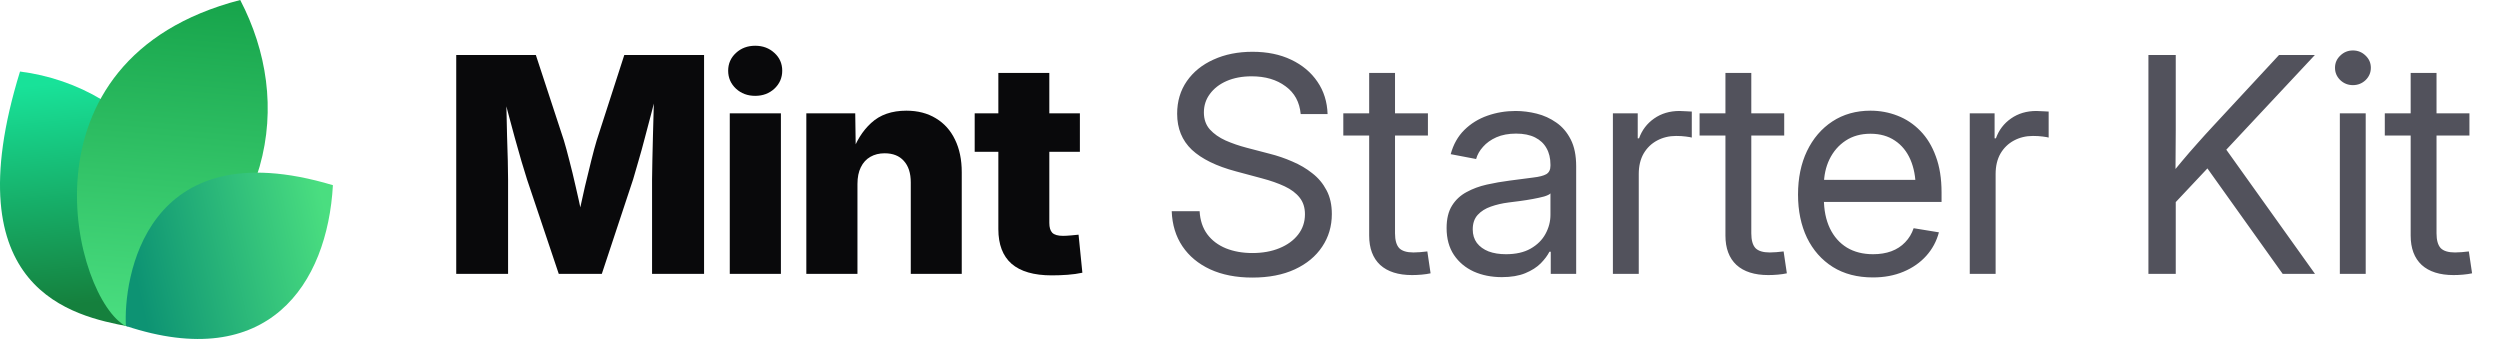
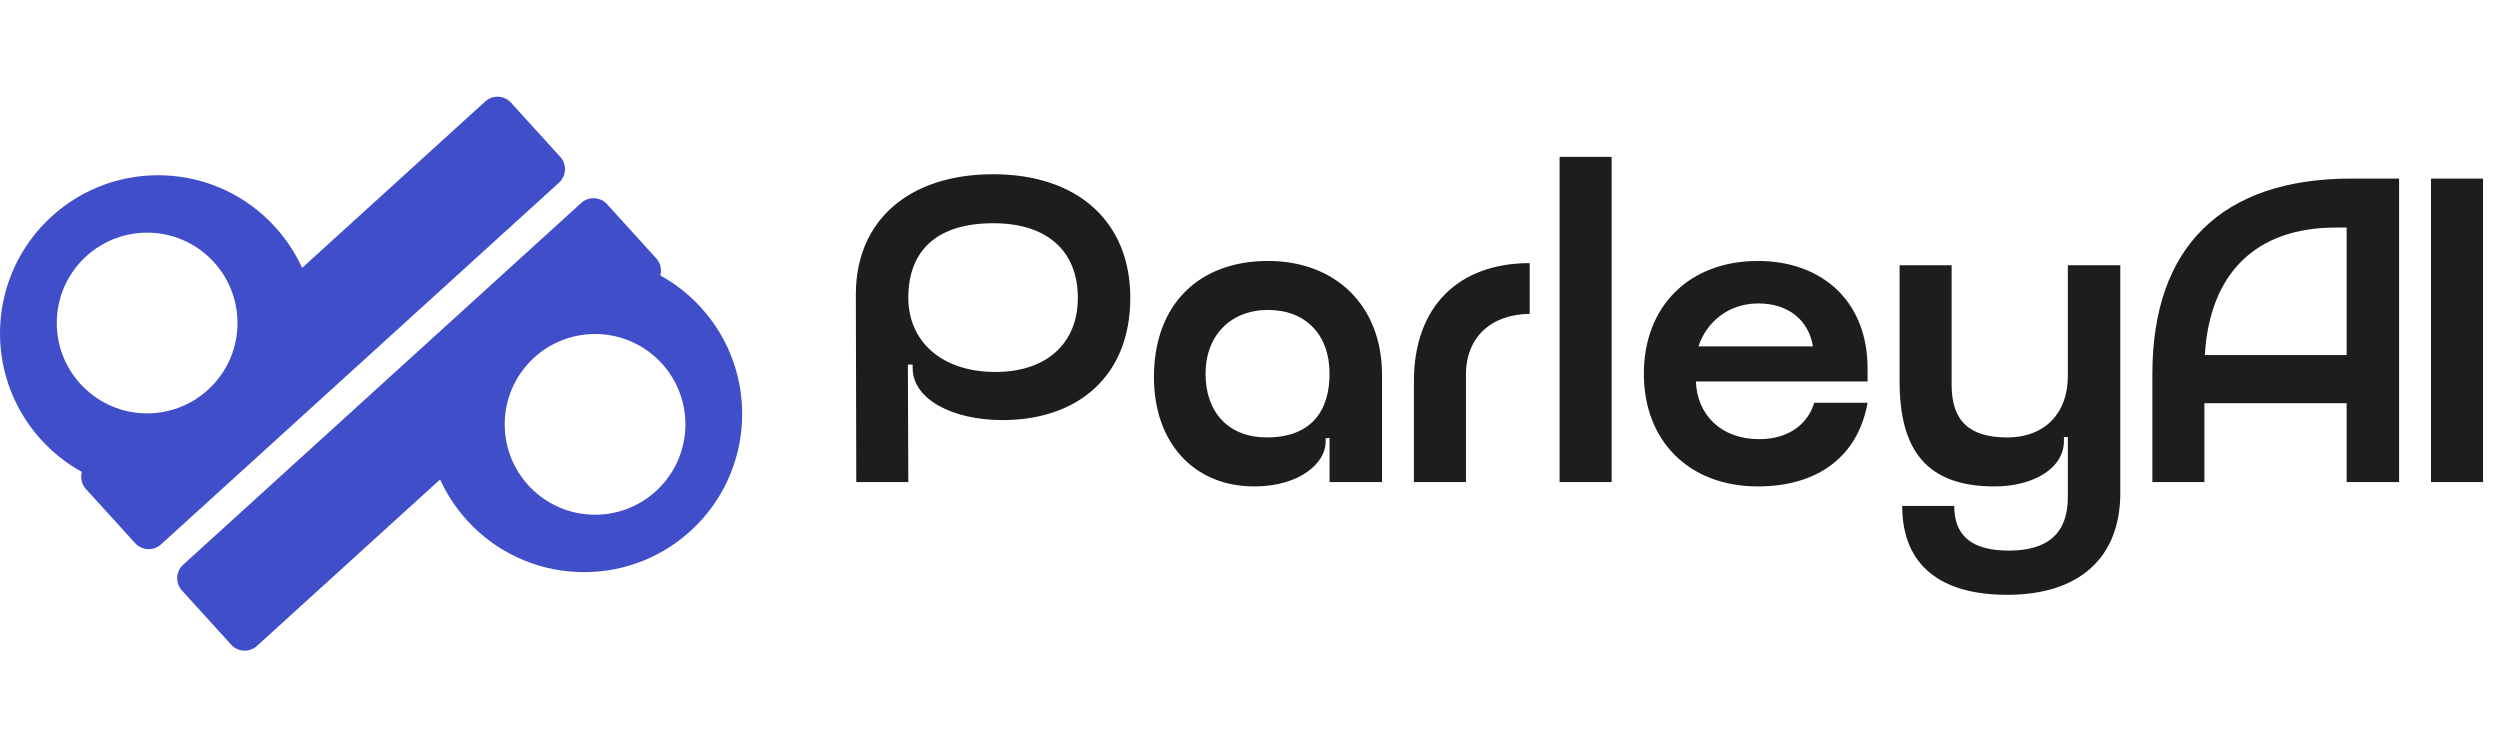
- <svg xmlns="http://www.w3.org/2000/svg" width="177" height="24" viewBox="0 0 177 24" fill="none">
-   <path d="M9.061 23.108C5.268 22.377 -3.391 20.627 1.417 5.064C9.634 6.099 16.973 14.064 9.061 23.108Z" fill="url(#paint0_linear_17557_2020)" />
-   <path d="M8.919 23.094C5.276 21.222 0.784 4.209 17.007 0C20.757 7.193 19.621 16.545 8.919 23.094Z" fill="url(#paint1_linear_17557_2020)" />
-   <path d="M8.914 23.079C8.735 19.882 10.159 9.085 23.57 13.111C23.181 20.123 18.984 26.418 8.914 23.079Z" fill="url(#paint2_linear_17557_2020)" />
-   <path d="M32.301 19.392V3.894H37.938L39.925 9.948C40.036 10.315 40.164 10.787 40.31 11.362C40.462 11.938 40.611 12.552 40.757 13.204C40.91 13.855 41.048 14.483 41.173 15.086C41.305 15.682 41.412 16.192 41.495 16.615H40.695C40.771 16.192 40.871 15.682 40.996 15.086C41.128 14.49 41.267 13.866 41.412 13.214C41.565 12.562 41.714 11.948 41.86 11.373C42.005 10.79 42.133 10.315 42.244 9.948L44.2 3.894H49.848V19.392H46.166V12.704C46.166 12.357 46.173 11.917 46.187 11.383C46.2 10.849 46.214 10.27 46.228 9.646C46.249 9.022 46.266 8.391 46.28 7.753C46.301 7.115 46.311 6.519 46.311 5.964H46.623C46.485 6.561 46.332 7.181 46.166 7.826C45.999 8.471 45.833 9.102 45.666 9.719C45.507 10.336 45.351 10.901 45.198 11.414C45.053 11.928 44.928 12.357 44.824 12.704L42.608 19.392H39.561L37.314 12.704C37.203 12.357 37.072 11.928 36.919 11.414C36.773 10.901 36.614 10.34 36.441 9.729C36.274 9.112 36.104 8.481 35.931 7.836C35.764 7.192 35.608 6.567 35.463 5.964H35.827C35.834 6.512 35.844 7.105 35.858 7.743C35.872 8.374 35.886 9.005 35.9 9.636C35.92 10.26 35.938 10.839 35.952 11.373C35.965 11.907 35.972 12.351 35.972 12.704V19.392H32.301ZM51.668 19.392V8.024H55.288V19.392H51.668ZM53.468 6.786C52.927 6.786 52.473 6.616 52.105 6.276C51.738 5.93 51.554 5.507 51.554 5.007C51.554 4.508 51.738 4.088 52.105 3.749C52.473 3.409 52.927 3.239 53.468 3.239C54.009 3.239 54.463 3.409 54.83 3.749C55.198 4.082 55.382 4.501 55.382 5.007C55.382 5.507 55.198 5.93 54.83 6.276C54.463 6.616 54.009 6.786 53.468 6.786ZM60.708 13.027V19.392H57.088V8.024H60.551L60.593 10.967H60.281C60.593 10.024 61.061 9.268 61.685 8.7C62.309 8.124 63.138 7.836 64.171 7.836C64.975 7.836 65.672 8.017 66.262 8.377C66.851 8.731 67.302 9.234 67.614 9.885C67.933 10.537 68.092 11.307 68.092 12.194V19.392H64.483V12.912C64.483 12.26 64.32 11.754 63.994 11.394C63.675 11.033 63.221 10.853 62.632 10.853C62.25 10.853 61.914 10.936 61.623 11.102C61.332 11.269 61.106 11.515 60.947 11.841C60.787 12.16 60.708 12.555 60.708 13.027ZM76.456 8.024V10.749H69.008V8.024H76.456ZM70.683 5.163H74.292V15.783C74.292 16.102 74.361 16.334 74.5 16.48C74.646 16.625 74.899 16.698 75.259 16.698C75.405 16.698 75.596 16.688 75.831 16.667C76.074 16.646 76.251 16.629 76.362 16.615L76.632 19.309C76.313 19.378 75.963 19.427 75.582 19.455C75.207 19.482 74.836 19.496 74.469 19.496C73.2 19.496 72.25 19.222 71.619 18.674C70.995 18.127 70.683 17.308 70.683 16.22V5.163Z" fill="#09090B" />
-   <path d="M88.667 19.652C87.523 19.652 86.528 19.458 85.682 19.07C84.843 18.681 84.188 18.137 83.716 17.437C83.245 16.736 82.992 15.908 82.957 14.951H84.933C84.968 15.596 85.148 16.14 85.474 16.584C85.8 17.021 86.24 17.354 86.795 17.582C87.35 17.804 87.974 17.915 88.667 17.915C89.388 17.915 90.026 17.801 90.581 17.572C91.143 17.343 91.583 17.024 91.902 16.615C92.228 16.199 92.391 15.717 92.391 15.169C92.391 14.698 92.266 14.306 92.017 13.994C91.767 13.675 91.413 13.408 90.956 13.193C90.498 12.978 89.954 12.787 89.323 12.621L87.502 12.132C86.123 11.765 85.082 11.255 84.382 10.603C83.689 9.944 83.342 9.095 83.342 8.055C83.342 7.174 83.571 6.404 84.028 5.746C84.486 5.087 85.117 4.577 85.921 4.217C86.726 3.849 87.645 3.666 88.678 3.666C89.718 3.666 90.63 3.853 91.413 4.227C92.204 4.602 92.824 5.122 93.275 5.787C93.726 6.446 93.965 7.209 93.993 8.076H92.089C92.013 7.23 91.656 6.574 91.018 6.11C90.387 5.638 89.586 5.403 88.615 5.403C87.95 5.403 87.36 5.513 86.847 5.735C86.341 5.957 85.946 6.262 85.661 6.651C85.377 7.032 85.235 7.469 85.235 7.961C85.235 8.447 85.377 8.849 85.661 9.168C85.946 9.48 86.317 9.74 86.774 9.948C87.232 10.149 87.724 10.319 88.251 10.457L89.884 10.884C90.439 11.023 90.977 11.206 91.496 11.435C92.023 11.657 92.495 11.934 92.911 12.267C93.334 12.593 93.67 12.995 93.92 13.474C94.17 13.945 94.294 14.504 94.294 15.149C94.294 16.015 94.066 16.788 93.608 17.468C93.157 18.148 92.512 18.681 91.673 19.07C90.834 19.458 89.832 19.652 88.667 19.652ZM101.097 8.024V9.594H95.106V8.024H101.097ZM96.937 5.163H98.767V16.521C98.767 17 98.865 17.347 99.059 17.562C99.26 17.77 99.6 17.874 100.078 17.874C100.21 17.874 100.366 17.867 100.546 17.853C100.733 17.832 100.903 17.815 101.056 17.801L101.285 19.351C101.097 19.392 100.886 19.423 100.65 19.444C100.414 19.465 100.189 19.475 99.974 19.475C98.996 19.475 98.244 19.236 97.717 18.758C97.197 18.272 96.937 17.579 96.937 16.677V5.163ZM106.33 19.621C105.595 19.621 104.932 19.489 104.343 19.226C103.754 18.955 103.285 18.564 102.939 18.05C102.592 17.53 102.419 16.896 102.419 16.147C102.419 15.495 102.547 14.965 102.804 14.556C103.06 14.146 103.403 13.828 103.833 13.599C104.263 13.363 104.742 13.186 105.269 13.068C105.796 12.95 106.333 12.857 106.881 12.787C107.574 12.69 108.132 12.617 108.555 12.569C108.978 12.52 109.287 12.441 109.481 12.33C109.675 12.212 109.772 12.014 109.772 11.737V11.654C109.772 11.203 109.679 10.815 109.492 10.489C109.311 10.163 109.041 9.91 108.68 9.729C108.32 9.549 107.872 9.459 107.338 9.459C106.805 9.459 106.34 9.546 105.945 9.719C105.556 9.892 105.241 10.118 104.998 10.395C104.755 10.665 104.593 10.953 104.509 11.258L102.71 10.915C102.897 10.222 103.22 9.65 103.677 9.199C104.135 8.748 104.679 8.412 105.31 8.19C105.941 7.968 106.607 7.857 107.307 7.857C107.8 7.857 108.295 7.92 108.795 8.044C109.301 8.169 109.765 8.381 110.188 8.679C110.611 8.97 110.951 9.369 111.208 9.875C111.464 10.374 111.593 11.005 111.593 11.768V19.392H109.793V17.822H109.7C109.568 18.085 109.363 18.359 109.086 18.643C108.809 18.921 108.444 19.153 107.994 19.34C107.543 19.527 106.988 19.621 106.33 19.621ZM106.621 17.998C107.321 17.998 107.904 17.867 108.368 17.603C108.84 17.333 109.19 16.986 109.419 16.563C109.654 16.133 109.772 15.682 109.772 15.211V13.692C109.703 13.769 109.554 13.841 109.325 13.911C109.096 13.973 108.829 14.032 108.524 14.088C108.226 14.143 107.921 14.192 107.609 14.233C107.304 14.275 107.033 14.309 106.798 14.337C106.354 14.393 105.938 14.49 105.549 14.628C105.168 14.76 104.86 14.954 104.624 15.211C104.388 15.467 104.27 15.811 104.27 16.241C104.27 16.615 104.367 16.934 104.561 17.198C104.762 17.461 105.04 17.662 105.393 17.801C105.747 17.933 106.156 17.998 106.621 17.998ZM114.193 19.392V8.024H115.951V9.792H116.045C116.253 9.209 116.61 8.741 117.116 8.388C117.622 8.034 118.219 7.857 118.905 7.857C119.058 7.857 119.217 7.864 119.384 7.878C119.55 7.885 119.682 7.892 119.779 7.899V9.74C119.716 9.719 119.578 9.695 119.363 9.667C119.155 9.639 118.922 9.625 118.666 9.625C118.174 9.625 117.726 9.733 117.324 9.948C116.922 10.163 116.603 10.471 116.367 10.874C116.138 11.276 116.024 11.758 116.024 12.319V19.392H114.193ZM126.322 8.024V9.594H120.33V8.024H126.322ZM122.161 5.163H123.992V16.521C123.992 17 124.089 17.347 124.283 17.562C124.484 17.77 124.824 17.874 125.302 17.874C125.434 17.874 125.59 17.867 125.77 17.853C125.958 17.832 126.127 17.815 126.28 17.801L126.509 19.351C126.322 19.392 126.11 19.423 125.874 19.444C125.639 19.465 125.413 19.475 125.198 19.475C124.221 19.475 123.468 19.236 122.941 18.758C122.421 18.272 122.161 17.579 122.161 16.677V5.163ZM132.604 19.642C131.502 19.642 130.555 19.396 129.765 18.903C128.974 18.404 128.364 17.714 127.934 16.834C127.511 15.946 127.3 14.927 127.3 13.775C127.3 12.611 127.511 11.584 127.934 10.697C128.364 9.802 128.964 9.102 129.734 8.596C130.51 8.089 131.408 7.836 132.428 7.836C133.1 7.836 133.738 7.954 134.341 8.19C134.952 8.426 135.489 8.783 135.954 9.261C136.425 9.74 136.793 10.343 137.056 11.071C137.327 11.792 137.462 12.645 137.462 13.63V14.296H128.433V12.735H136.463L135.631 13.297C135.631 12.541 135.506 11.876 135.257 11.3C135.007 10.725 134.643 10.277 134.165 9.958C133.686 9.632 133.107 9.469 132.428 9.469C131.748 9.469 131.162 9.632 130.67 9.958C130.177 10.284 129.796 10.725 129.526 11.279C129.262 11.827 129.13 12.441 129.13 13.12V14.046C129.13 14.864 129.273 15.572 129.557 16.168C129.841 16.757 130.243 17.211 130.763 17.53C131.283 17.842 131.901 17.998 132.615 17.998C133.093 17.998 133.523 17.929 133.905 17.79C134.293 17.645 134.619 17.433 134.882 17.156C135.153 16.879 135.354 16.546 135.486 16.157L137.275 16.449C137.108 17.08 136.81 17.634 136.38 18.113C135.95 18.591 135.413 18.966 134.768 19.236C134.123 19.507 133.402 19.642 132.604 19.642ZM139.459 19.392V8.024H141.217V9.792H141.311C141.519 9.209 141.876 8.741 142.382 8.388C142.888 8.034 143.485 7.857 144.171 7.857C144.324 7.857 144.483 7.864 144.649 7.878C144.816 7.885 144.948 7.892 145.045 7.899V9.74C144.982 9.719 144.844 9.695 144.629 9.667C144.421 9.639 144.188 9.625 143.932 9.625C143.439 9.625 142.992 9.733 142.59 9.948C142.188 10.163 141.869 10.471 141.633 10.874C141.404 11.276 141.29 11.758 141.29 12.319V19.392H139.459ZM153.429 14.961V12.715C153.783 12.257 154.136 11.82 154.49 11.404C154.844 10.981 155.204 10.565 155.572 10.156C155.939 9.74 156.314 9.327 156.695 8.918L161.355 3.894H163.893L157.277 10.967H157.184L153.429 14.961ZM152.108 19.392V3.894H154.043V9.241L154.022 12.559L154.043 13.505V19.392H152.108ZM161.615 19.392L155.967 11.477L157.173 9.969L163.903 19.392H161.615ZM165.661 19.392V8.024H167.492V19.392H165.661ZM166.587 6.027C166.24 6.027 165.942 5.909 165.692 5.673C165.443 5.43 165.318 5.139 165.318 4.799C165.318 4.459 165.443 4.172 165.692 3.936C165.942 3.693 166.24 3.572 166.587 3.572C166.934 3.572 167.232 3.693 167.482 3.936C167.731 4.172 167.856 4.459 167.856 4.799C167.856 5.139 167.731 5.43 167.482 5.673C167.232 5.909 166.934 6.027 166.587 6.027ZM174.836 8.024V9.594H168.844V8.024H174.836ZM170.675 5.163H172.506V16.521C172.506 17 172.603 17.347 172.797 17.562C172.998 17.77 173.338 17.874 173.816 17.874C173.948 17.874 174.104 17.867 174.284 17.853C174.472 17.832 174.641 17.815 174.794 17.801L175.023 19.351C174.836 19.392 174.624 19.423 174.388 19.444C174.153 19.465 173.927 19.475 173.712 19.475C172.735 19.475 171.982 19.236 171.455 18.758C170.935 18.272 170.675 17.579 170.675 16.677V5.163Z" fill="#52525C" />
-   <defs>
-     <linearGradient id="paint0_linear_17557_2020" x1="3.776" y1="5.916" x2="5.232" y2="21.559" gradientUnits="userSpaceOnUse">
-       <stop stop-color="#18E299" />
-       <stop offset="1" stop-color="#15803D" />
-     </linearGradient>
-     <linearGradient id="paint1_linear_17557_2020" x1="12.171" y1="-0.718" x2="10.19" y2="22.983" gradientUnits="userSpaceOnUse">
-       <stop stop-color="#16A34A" />
-       <stop offset="1" stop-color="#4ADE80" />
-     </linearGradient>
-     <linearGradient id="paint2_linear_17557_2020" x1="23.133" y1="15.353" x2="9.338" y2="18.52" gradientUnits="userSpaceOnUse">
-       <stop stop-color="#4ADE80" />
-       <stop offset="1" stop-color="#0D9373" />
-     </linearGradient>
-   </defs>
+ <svg xmlns="http://www.w3.org/2000/svg" width="2191" height="655" viewBox="0 0 2191 655" fill="none">
+   <path d="M425.251 88.923C431.79 82.98 441.909 83.463 447.852 90.001L491.003 137.477C496.946 144.016 496.463 154.135 489.924 160.079L141.076 477.136C134.537 483.079 124.418 482.596 118.475 476.057L75.323 428.582C71.498 424.373 70.335 418.681 71.735 413.575C58.696 406.396 46.6 396.979 36.029 385.349C-15.447 328.713 -11.264 241.072 45.373 189.596C102.01 138.121 189.653 142.304 241.13 198.94C251.082 209.89 258.952 221.999 264.767 234.782L425.251 88.923ZM128.943 203.902C85.21 203.902 49.756 239.355 49.756 283.088C49.756 326.822 85.21 362.276 128.943 362.276C172.677 362.276 208.13 326.822 208.13 283.088C208.13 239.355 172.677 203.902 128.943 203.902Z" fill="#404ECA" />
+   <path d="M225.21 566.077C218.671 572.02 208.552 571.537 202.609 564.998L159.459 517.522C153.516 510.983 153.998 500.864 160.537 494.92L509.383 177.86C515.922 171.917 526.041 172.4 531.985 178.939L575.135 226.414C578.96 230.623 580.123 236.315 578.723 241.422C591.762 248.601 603.859 258.018 614.429 269.648C665.905 326.284 661.721 413.927 605.085 465.403C548.449 516.879 460.806 512.695 409.33 456.059C399.378 445.109 391.508 432.999 385.694 420.216L225.21 566.077ZM521.513 451.099C565.247 451.099 600.7 415.646 600.7 371.912C600.7 328.179 565.247 292.725 521.513 292.725C477.779 292.725 442.326 328.179 442.326 371.912C442.327 415.646 477.779 451.099 521.513 451.099Z" fill="#404ECA" />
+   <path d="M878.5 368.16C834.8 368.16 799.84 349.92 799.84 322.56V319.52H795.66L796.04 422.5H750.44L750.06 257.96C750.06 193.36 796.42 152.7 870.52 152.7C944.24 152.7 990.6 194.12 990.6 261C990.6 329.02 945.38 368.16 878.5 368.16ZM796.04 261C796.04 298.24 824.16 325.98 872.42 325.98C916.88 325.98 944.62 301.28 944.62 261C944.62 219.58 917.26 195.64 870.52 195.64C822.26 195.64 796.04 218.44 796.04 261ZM1011.31 330.54C1011.31 266.7 1050.83 228.7 1111.25 228.7C1170.91 228.7 1210.81 268.22 1211.19 327.5V422.5H1165.21V383.74L1161.79 384.12V387.54C1161.79 405.02 1140.13 426.3 1099.09 426.3C1046.65 426.3 1011.31 388.3 1011.31 330.54ZM1056.53 327.5C1056.53 361.7 1077.05 383.36 1110.11 383.36C1148.87 383.36 1165.21 360.56 1165.21 327.5C1165.21 293.3 1144.31 271.64 1111.25 271.64C1078.57 271.64 1056.53 294.06 1056.53 327.5ZM1284.76 328.26V422.5H1239.16V333.96C1239.16 268.22 1278.68 230.6 1340.62 230.6V275.06C1307.18 275.44 1284.76 295.2 1284.76 328.26ZM1366.82 422.5V137.5H1412.42V422.5H1366.82ZM1636.75 334.34H1486.27C1487.41 363.6 1508.31 384.88 1541.75 384.88C1567.21 384.88 1584.31 371.96 1590.01 352.96H1636.75C1628.39 400.08 1593.05 426.3 1540.61 426.3C1480.57 426.3 1440.67 386.78 1440.67 327.5C1440.67 268.22 1480.57 228.7 1540.61 228.7C1596.09 228.7 1636.75 263.28 1636.75 322.94V334.34ZM1488.55 303.56H1588.87C1585.07 280.76 1567.59 265.94 1540.99 265.94C1514.39 265.94 1495.39 282.66 1488.55 303.56ZM1812.25 435.8V382.98H1808.83V386.4C1808.83 411.1 1781.09 426.3 1748.03 426.3C1688.37 426.3 1664.81 394.38 1664.81 334.34V232.5H1710.41V337.38C1710.41 368.92 1725.99 383.36 1759.05 383.36C1792.87 383.36 1812.25 361.32 1812.25 329.78V232.5H1858.23V432C1858.23 489 1822.13 521.3 1759.05 521.3C1701.67 521.3 1667.09 496.22 1667.09 443.4H1712.69C1712.69 470.38 1729.03 482.54 1760.57 482.54C1795.15 482.54 1812.25 466.96 1812.25 435.8ZM2102.57 156.5V422.5H2056.59V353.34H1931.95V422.5H1886.35V327.5C1886.35 216.16 1947.53 156.5 2060.77 156.5H2102.57ZM1932.33 311.16H2056.59V199.44H2047.09C1976.41 199.44 1936.51 240.1 1932.33 311.16ZM2130.53 422.5V156.5H2176.13V422.5H2130.53Z" fill="#1D1D1D" />
</svg>
